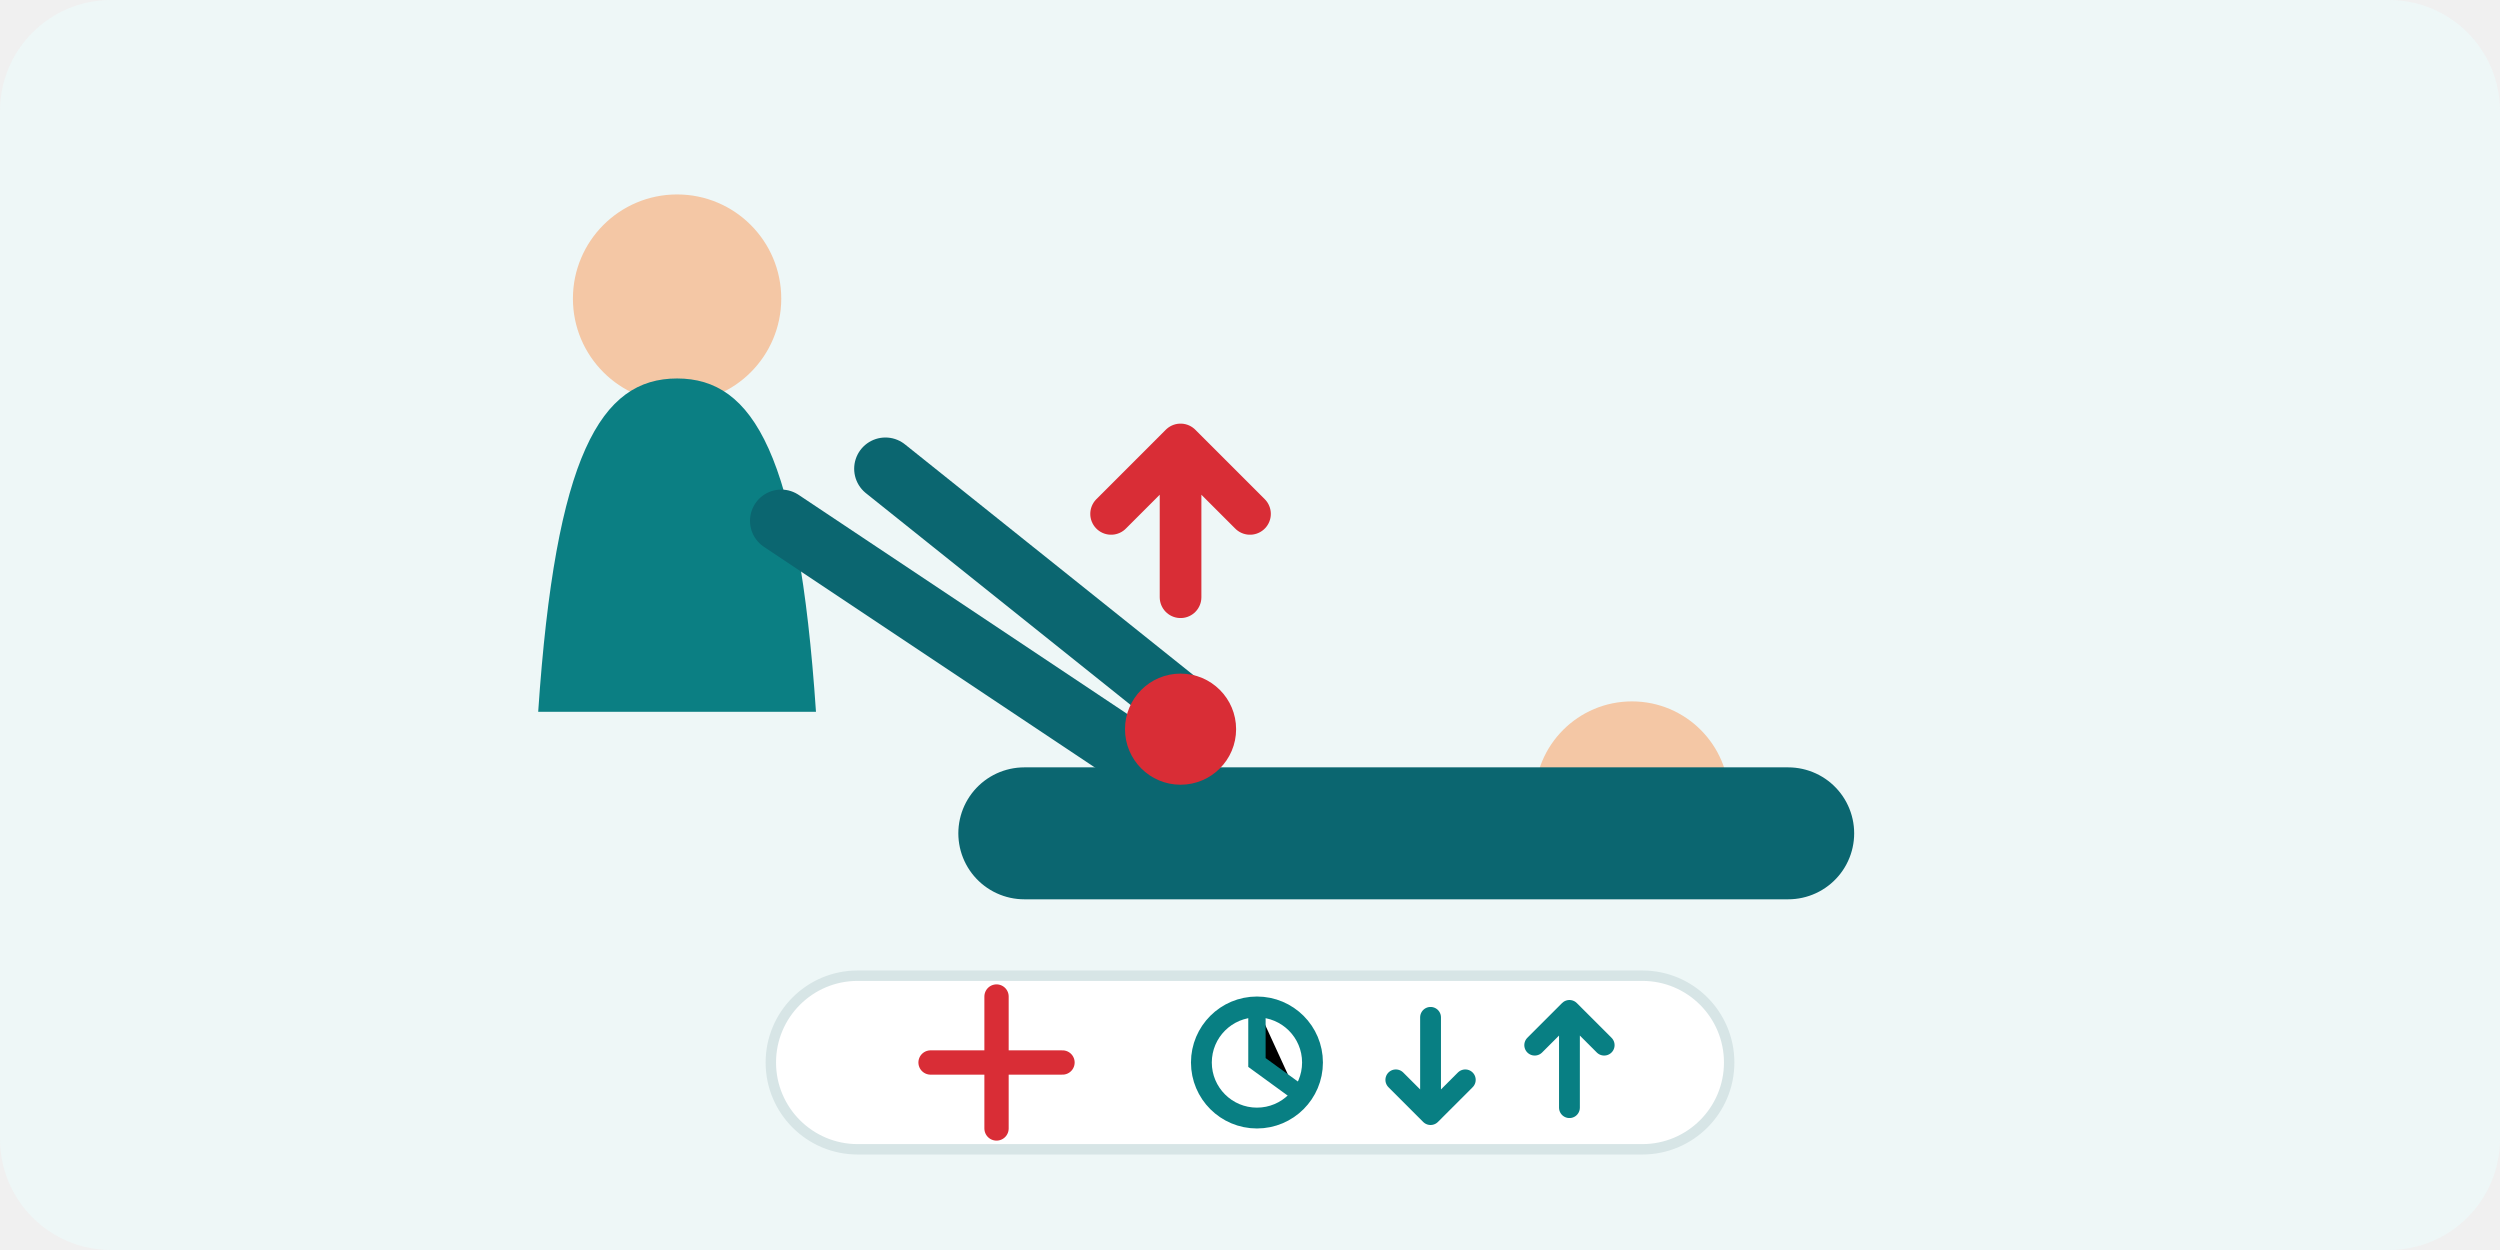
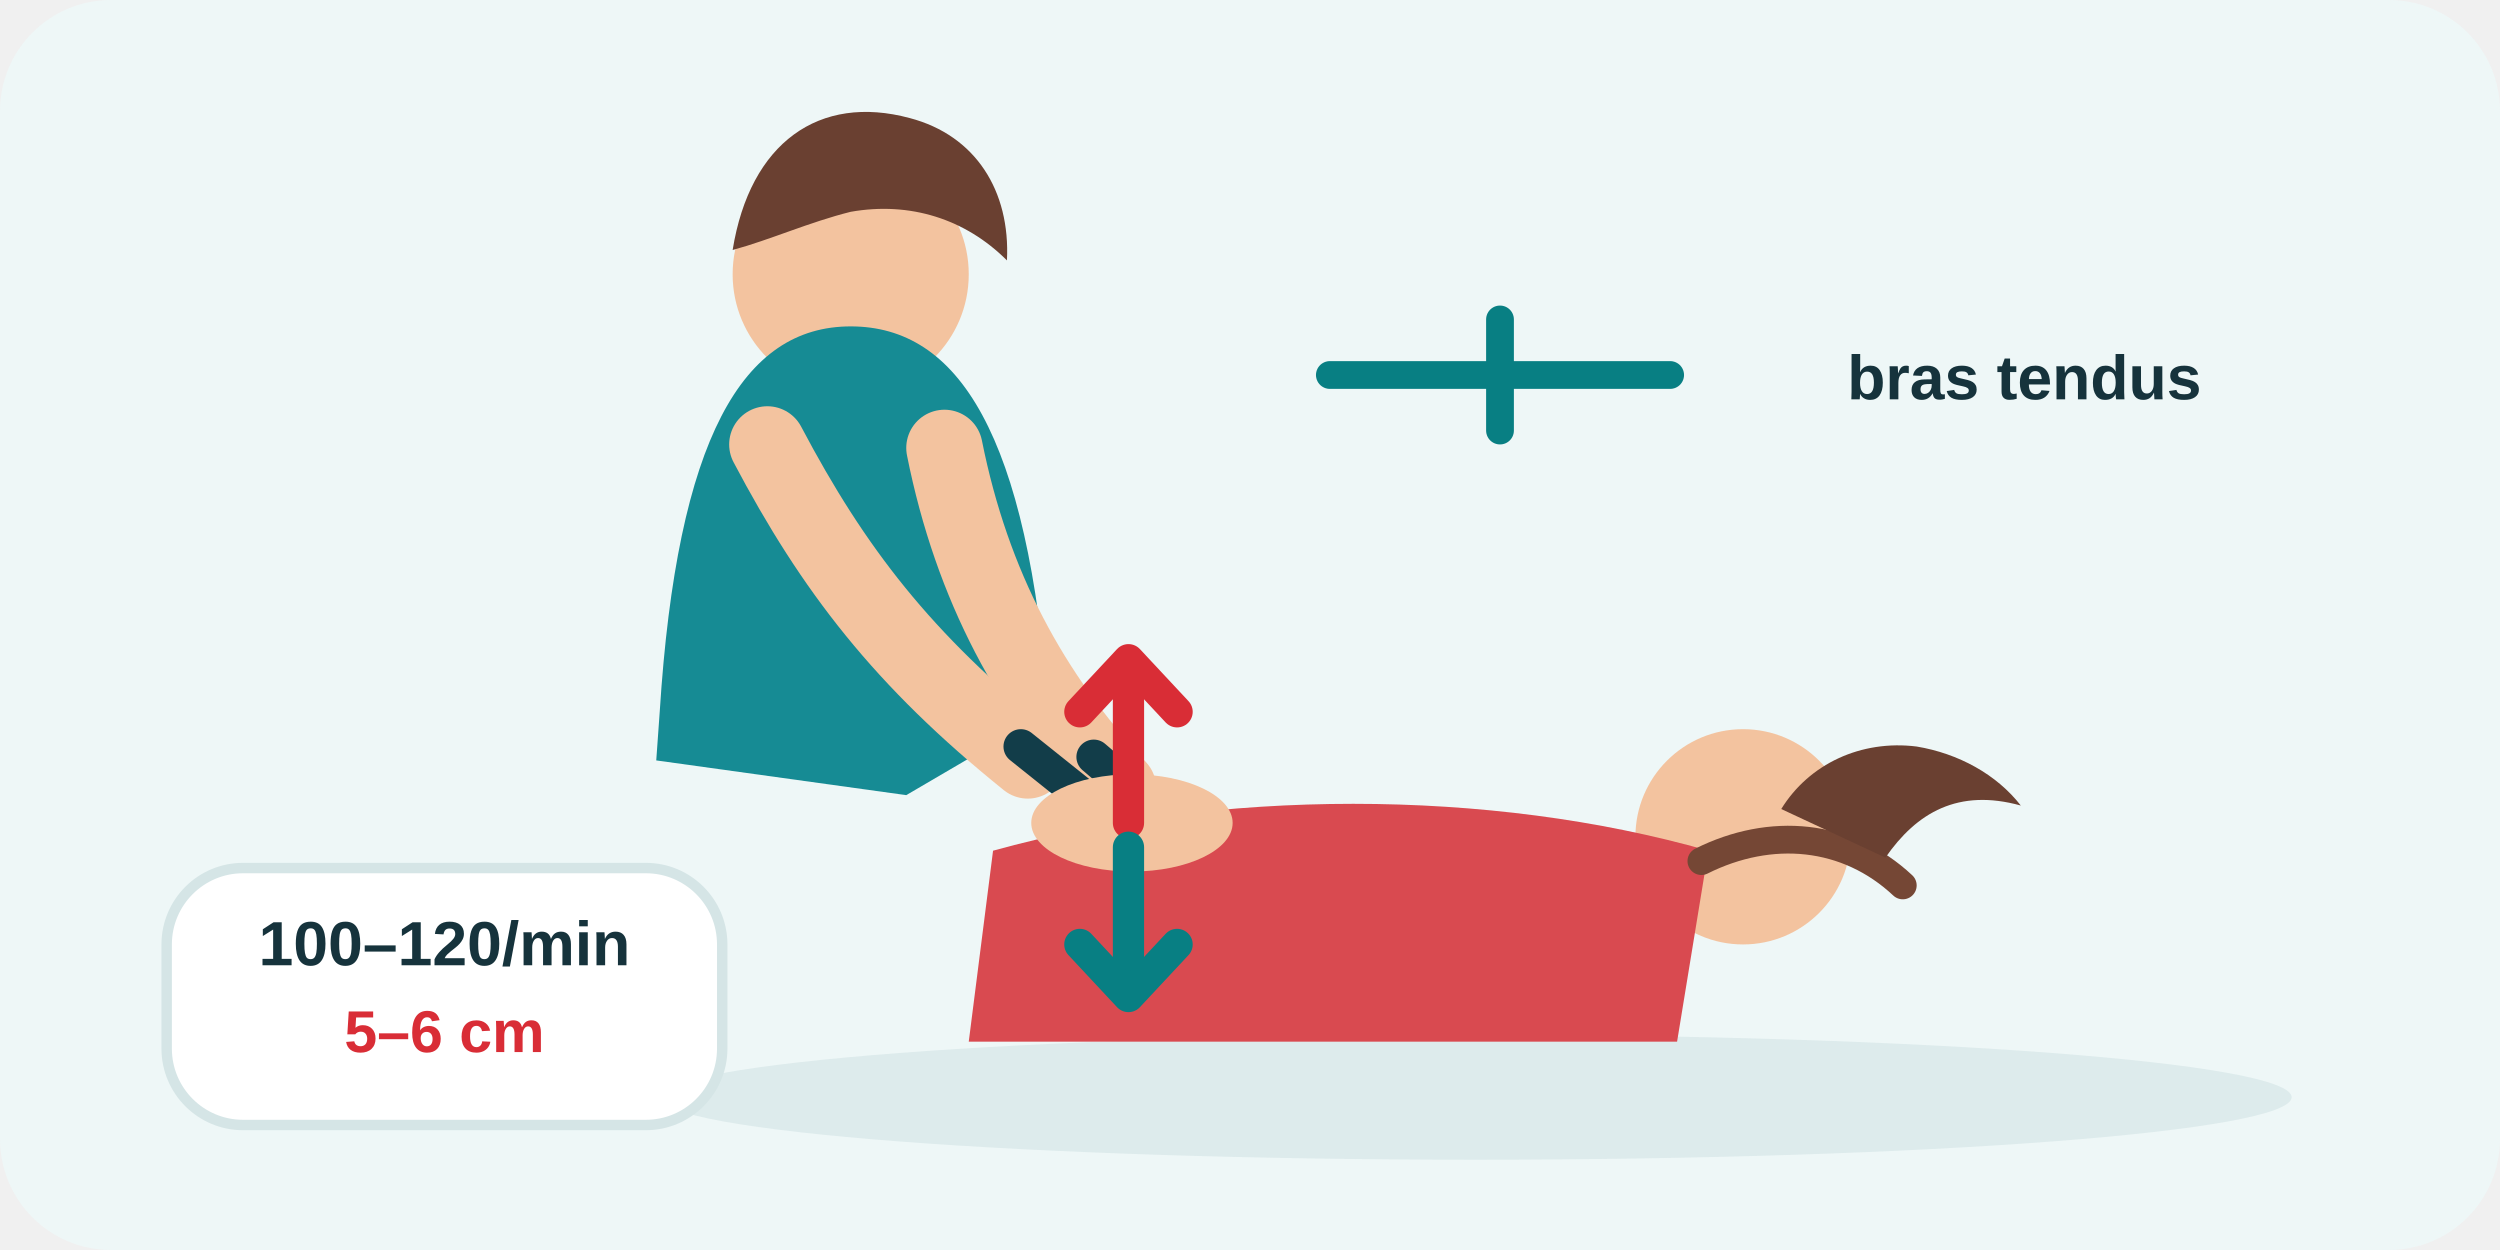
<svg xmlns="http://www.w3.org/2000/svg" viewBox="0 0 720 360">
  <rect width="720" height="360" rx="32" fill="#EEF7F7" />
-   <circle cx="195" cy="86" r="30" fill="#F4C7A5" />
-   <path d="M155 205c5-74 18-96 40-96s35 22 40 96" fill="#0B7F83" />
-   <circle cx="470" cy="230" r="28" fill="#F4C7A5" />
-   <path d="M295 240h220" stroke="#0B6670" stroke-width="38" stroke-linecap="round" />
-   <path d="M225 150l105 70M255 135l90 72" stroke="#0B6670" stroke-width="18" stroke-linecap="round" />
-   <circle cx="340" cy="210" r="16" fill="#D92D36" />
-   <path d="M340 172v-44M320 148l20-20 20 20" fill="none" stroke="#D92D36" stroke-width="12" stroke-linecap="round" stroke-linejoin="round" />
-   <g transform="translate(360 306)">
-     <rect x="-138" y="-25" width="276" height="50" rx="25" fill="#FFFFFF" stroke="#D7E5E6" stroke-width="3" />
-     <path d="M-92 0h38m-19-19v38" stroke="#D92D36" stroke-width="7" stroke-linecap="round" />
-     <circle cx="2" cy="0" r="16" fill="none" stroke="#087F83" stroke-width="6" />
-     <path d="M2-16V0l11 8" stroke="#087F83" stroke-width="5" stroke-linecap="round" />
-     <path d="M52-13v26m-10-8l10 10 10-10M92 13v-26m-10 8l10-10 10 10" fill="none" stroke="#087F83" stroke-width="6" stroke-linecap="round" stroke-linejoin="round" />
-   </g>
+   <ellipse cx="425" cy="316" rx="235" ry="18" fill="#DDEBEC" />
+   <circle cx="502" cy="241" r="31" fill="#F3C39F" />
+   <path d="M286 245c65-18 143-18 206 0l-9 55H279z" fill="#D94A50" />
+   <path d="M490 248c20-10 42-8 58 7" fill="none" stroke="#754735" stroke-width="8" stroke-linecap="round" />
+   <path d="M513 233c8-13 23-20 39-18 12 2 23 8 30 17-18-5-30 2-39 15z" fill="#6A4031" />
+   <circle cx="245" cy="79" r="34" fill="#F3C39F" />
+   <path d="M211 72c5-31 25-45 51-38 19 5 29 21 28 41-12-12-28-17-45-14-12 3-23 8-34 11z" fill="#6A4031" />
+   <path d="M190 205c5-79 24-111 55-111 31 0 51 31 57 111l-41 24-72-10z" fill="#168B94" />
+   <path d="M221 128c19 36 39 62 75 91" fill="none" stroke="#F3C39F" stroke-width="22" stroke-linecap="round" />
+   <path d="M272 129c8 40 25 71 50 98" fill="none" stroke="#F3C39F" stroke-width="22" stroke-linecap="round" />
+   <path d="M294 215l25 20M315 218l21 18" stroke="#123D49" stroke-width="10" stroke-linecap="round" />
+   <ellipse cx="326" cy="237" rx="29" ry="14" fill="#F3C39F" />
+   <path d="M325 237v-42" stroke="#D92D36" stroke-width="9" stroke-linecap="round" />
+   <path d="M311 205l14-15 14 15" fill="none" stroke="#D92D36" stroke-width="9" stroke-linecap="round" stroke-linejoin="round" />
+   <path d="M325 244v39" stroke="#087F83" stroke-width="9" stroke-linecap="round" />
+   <path d="M311 272l14 15 14-15" fill="none" stroke="#087F83" stroke-width="9" stroke-linecap="round" stroke-linejoin="round" />
+   <rect x="48" y="250" width="160" height="74" rx="22" fill="#fff" stroke="#D5E5E6" stroke-width="3" />
+   <text x="128" y="278" text-anchor="middle" font-family="Arial,sans-serif" font-size="18" font-weight="700" fill="#16333C">100–120/min</text>
+   <text x="128" y="303" text-anchor="middle" font-family="Arial,sans-serif" font-size="17" font-weight="700" fill="#D92D36">5–6 cm</text>
+   <path d="M383 108h98" stroke="#087F83" stroke-width="8" stroke-linecap="round" />
+   <path d="M432 92v32" stroke="#087F83" stroke-width="8" stroke-linecap="round" />
+   <text x="532" y="115" font-family="Arial,sans-serif" font-size="18" font-weight="700" fill="#16333C">bras tendus</text>
</svg>
